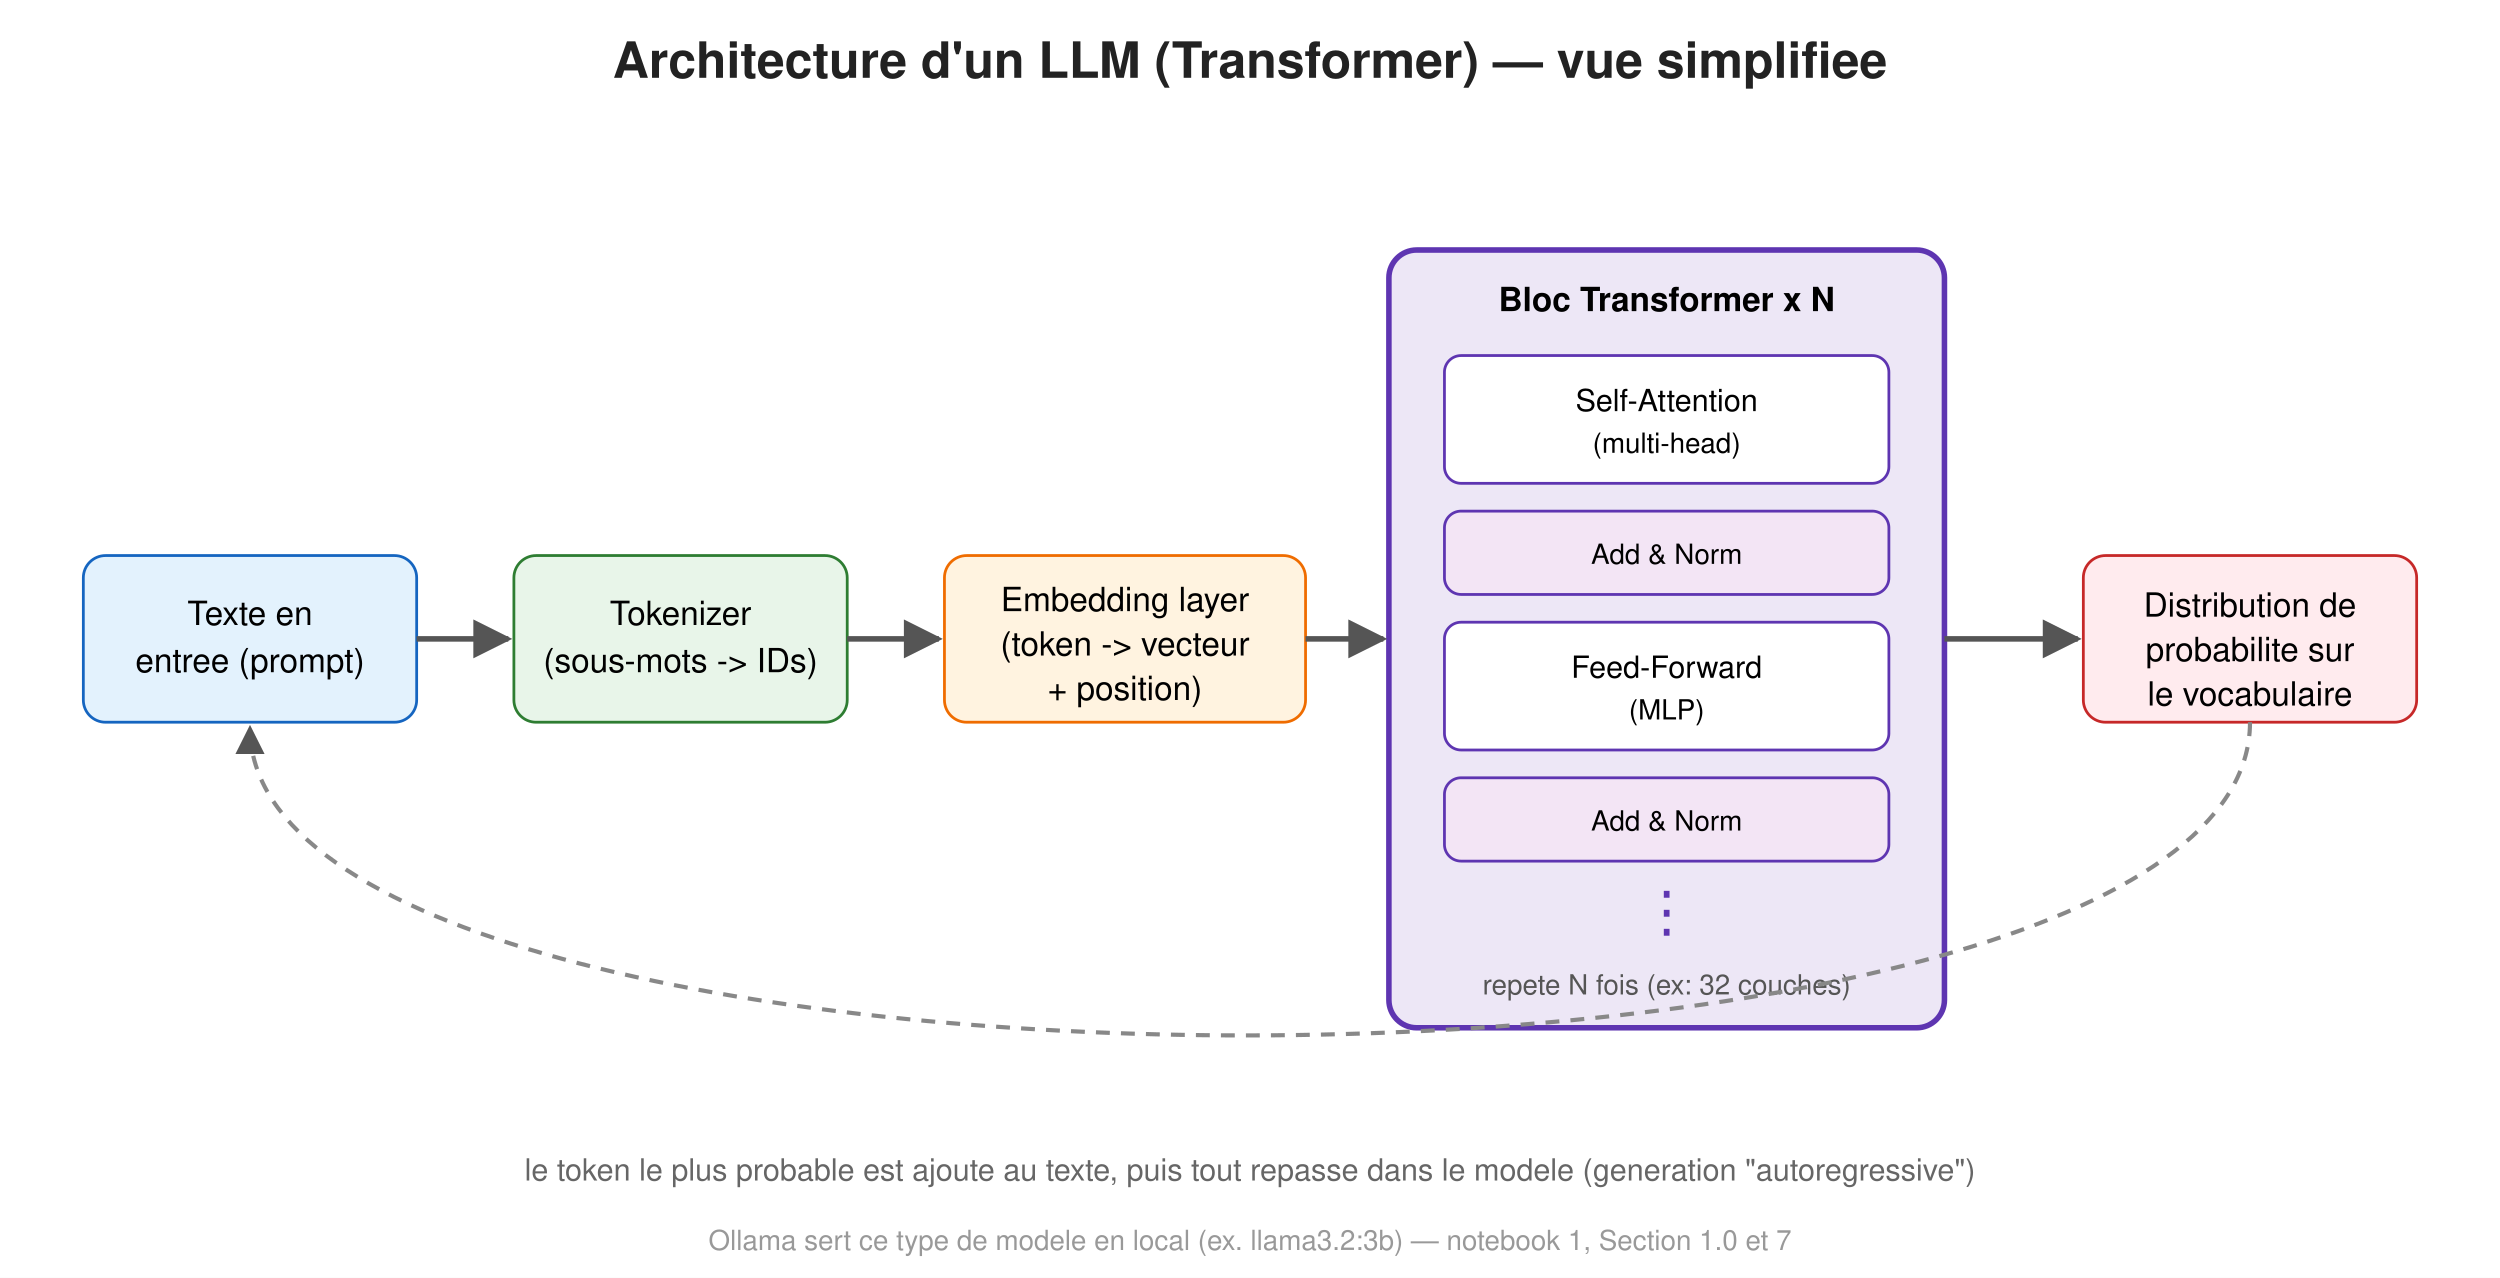
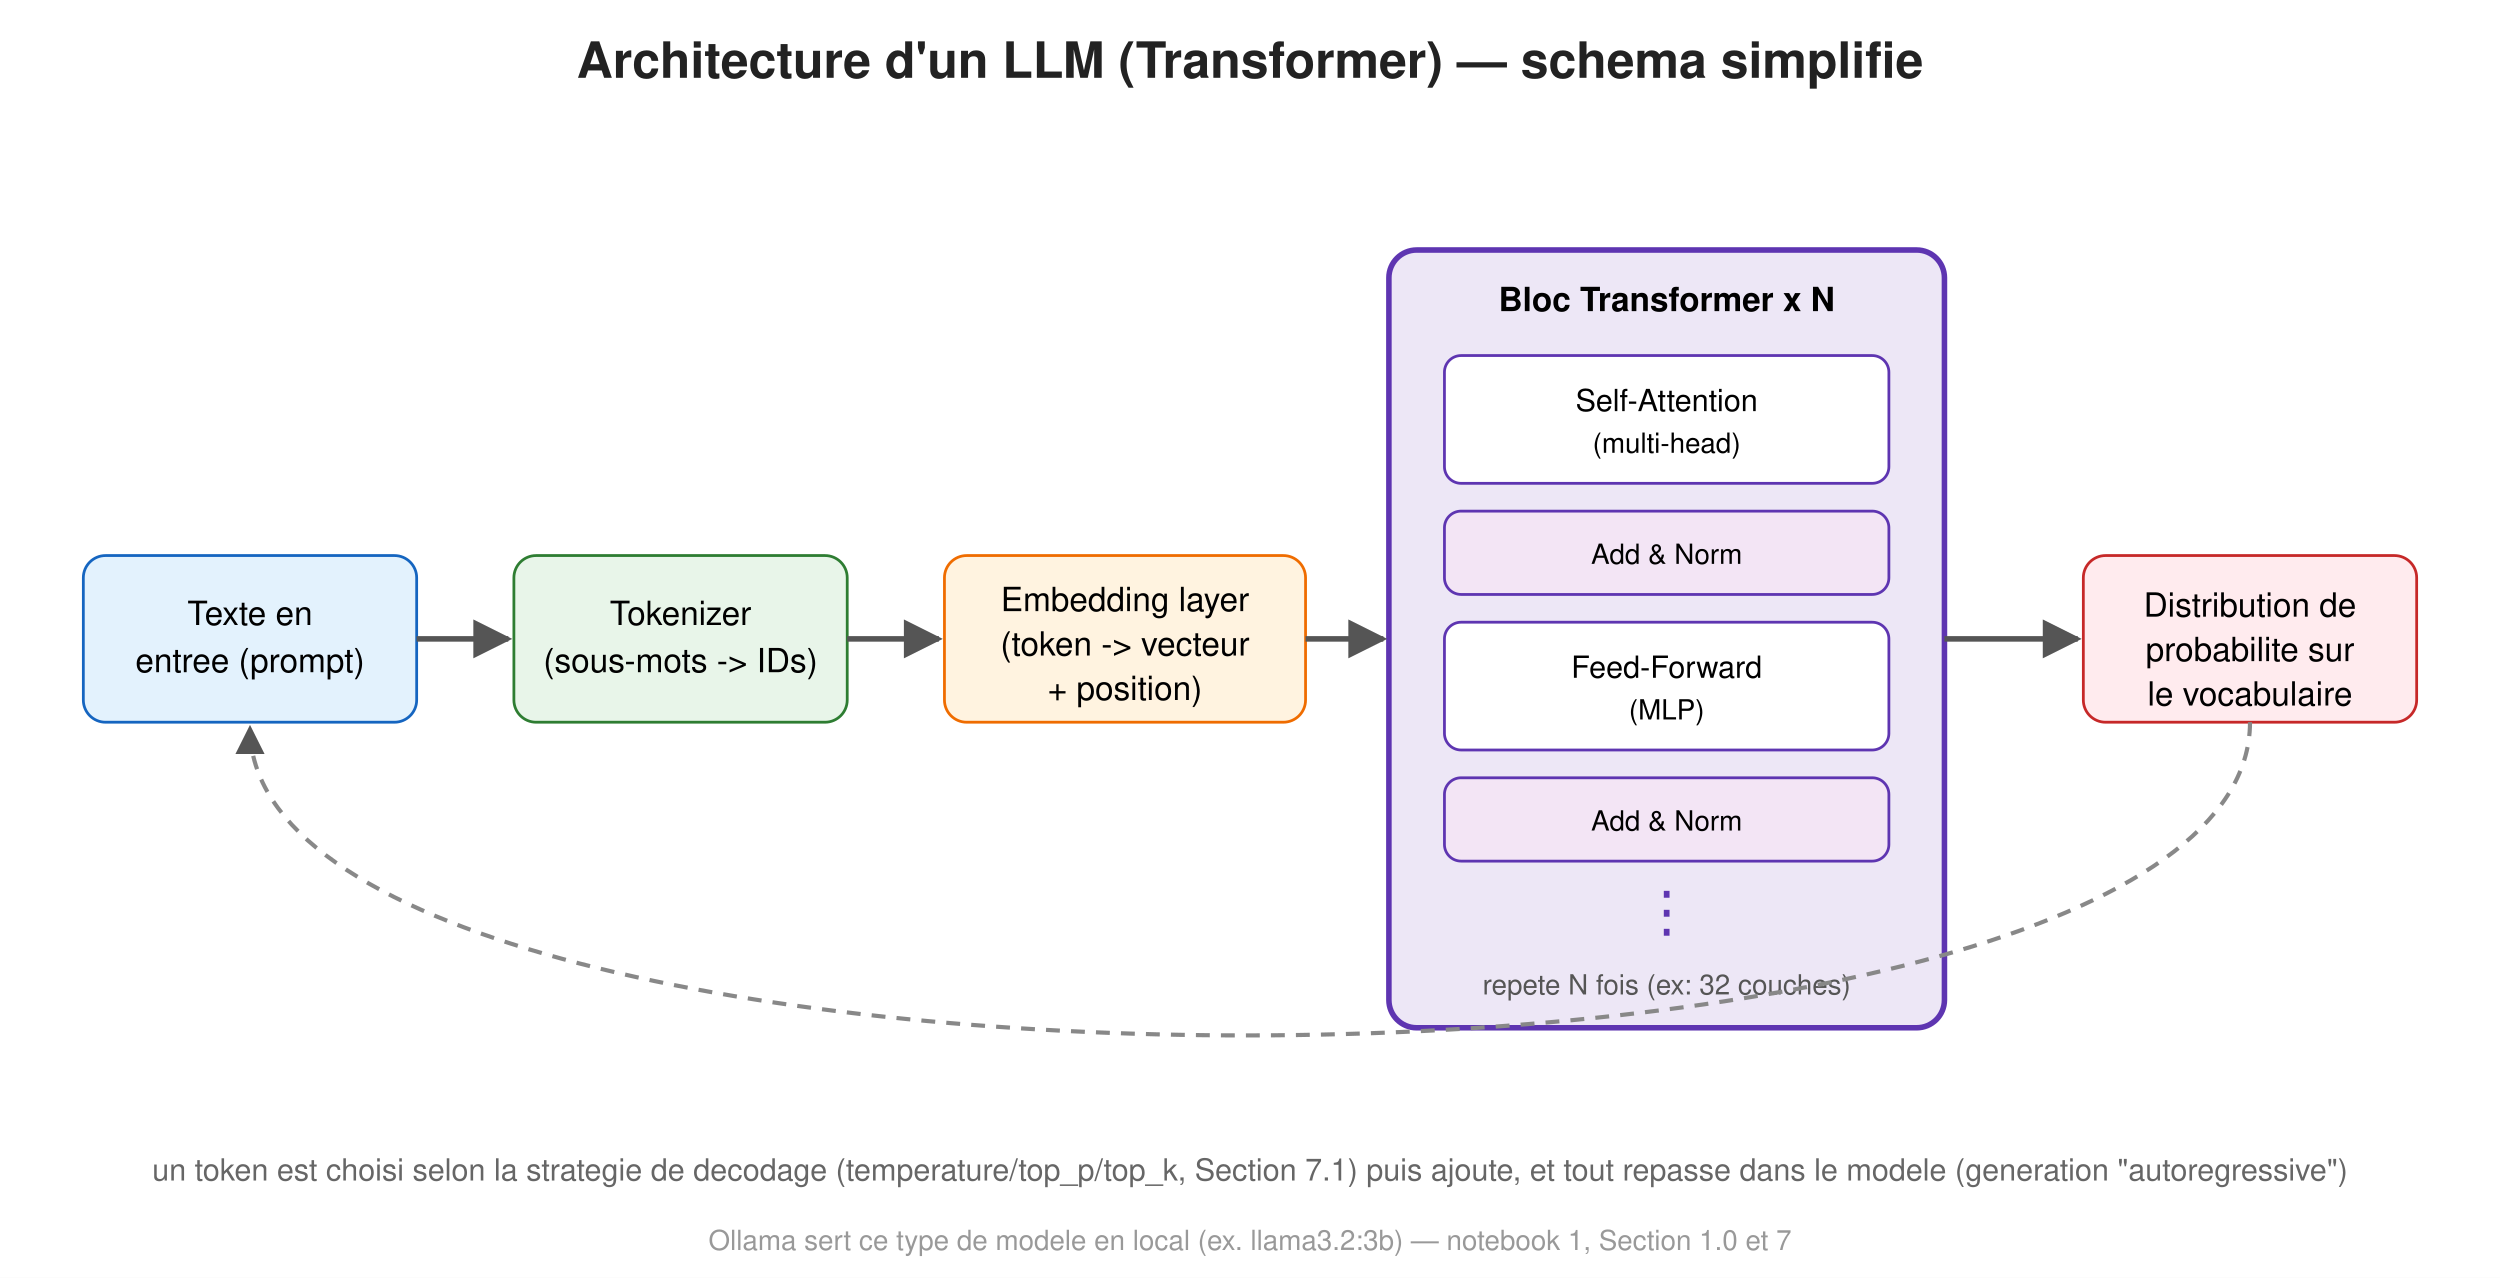
<svg xmlns="http://www.w3.org/2000/svg" viewBox="0 0 900 460" font-family="Helvetica, Arial, sans-serif">
  <defs>
    <marker id="arrow" viewBox="0 0 10 10" refX="9" refY="5" markerWidth="7" markerHeight="7" orient="auto-start-reverse">
      <path d="M0,0 L10,5 L0,10 z" fill="#555" />
    </marker>
  </defs>
  <rect width="900" height="460" fill="#ffffff" />
-   <text x="450" y="28" text-anchor="middle" font-size="18" font-weight="bold" fill="#222">Architecture d'un LLM (Transformer) — vue simplifiee</text>
+   <text x="450" y="28" text-anchor="middle" font-size="18" font-weight="bold" fill="#222">Architecture d'un LLM (Transformer) — schema simplifie</text>
  <rect x="30" y="200" width="120" height="60" rx="8" fill="#e3f2fd" stroke="#1565c0" />
  <text x="90" y="225" text-anchor="middle" font-size="12">Texte en</text>
  <text x="90" y="242" text-anchor="middle" font-size="12">entree (prompt)</text>
  <rect x="185" y="200" width="120" height="60" rx="8" fill="#e8f5e9" stroke="#2e7d32" />
  <text x="245" y="225" text-anchor="middle" font-size="12">Tokenizer</text>
  <text x="245" y="242" text-anchor="middle" font-size="12">(sous-mots -&gt; IDs)</text>
  <rect x="340" y="200" width="130" height="60" rx="8" fill="#fff3e0" stroke="#ef6c00" />
  <text x="405" y="220" text-anchor="middle" font-size="12">Embedding layer</text>
  <text x="405" y="236" text-anchor="middle" font-size="12">(token -&gt; vecteur</text>
  <text x="405" y="252" text-anchor="middle" font-size="12">+ position)</text>
  <g>
    <rect x="500" y="90" width="200" height="280" rx="10" fill="#ede7f6" stroke="#5e35b1" stroke-width="2" />
    <text x="600" y="112" text-anchor="middle" font-size="12" font-weight="bold">Bloc Transformer x N</text>
    <rect x="520" y="128" width="160" height="46" rx="6" fill="#fff" stroke="#5e35b1" />
    <text x="600" y="148" text-anchor="middle" font-size="11">Self-Attention</text>
    <text x="600" y="163" text-anchor="middle" font-size="10">(multi-head)</text>
    <rect x="520" y="184" width="160" height="30" rx="6" fill="#f3e5f5" stroke="#5e35b1" />
    <text x="600" y="203" text-anchor="middle" font-size="10">Add &amp; Norm</text>
    <rect x="520" y="224" width="160" height="46" rx="6" fill="#fff" stroke="#5e35b1" />
    <text x="600" y="244" text-anchor="middle" font-size="11">Feed-Forward</text>
    <text x="600" y="259" text-anchor="middle" font-size="10">(MLP)</text>
    <rect x="520" y="280" width="160" height="30" rx="6" fill="#f3e5f5" stroke="#5e35b1" />
    <text x="600" y="299" text-anchor="middle" font-size="10">Add &amp; Norm</text>
    <text x="600" y="335" text-anchor="middle" font-size="20" fill="#5e35b1">⋮</text>
    <text x="600" y="358" text-anchor="middle" font-size="10" fill="#555">repete N fois (ex: 32 couches)</text>
  </g>
  <rect x="750" y="200" width="120" height="60" rx="8" fill="#ffebee" stroke="#c62828" />
  <text x="810" y="222" text-anchor="middle" font-size="12">Distribution de</text>
  <text x="810" y="238" text-anchor="middle" font-size="12">probabilite sur</text>
  <text x="810" y="254" text-anchor="middle" font-size="12">le vocabulaire</text>
  <line x1="150" y1="230" x2="183" y2="230" stroke="#555" stroke-width="2" marker-end="url(#arrow)" />
  <line x1="305" y1="230" x2="338" y2="230" stroke="#555" stroke-width="2" marker-end="url(#arrow)" />
  <line x1="470" y1="230" x2="498" y2="230" stroke="#555" stroke-width="2" marker-end="url(#arrow)" />
  <line x1="700" y1="230" x2="748" y2="230" stroke="#555" stroke-width="2" marker-end="url(#arrow)" />
  <path d="M 810 260 C 810 410, 90 410, 90 262" fill="none" stroke="#888" stroke-width="1.5" stroke-dasharray="5,4" marker-end="url(#arrow)" />
-   <text x="450" y="425" text-anchor="middle" font-size="11" fill="#666">le token le plus probable est ajoute au texte, puis tout repasse dans le modele (generation "autoregressive")</text>
+   <text x="450" y="425" text-anchor="middle" font-size="11" fill="#666">un token est choisi selon la strategie de decodage (temperature/top_p/top_k, Section 7.1) puis ajoute, et tout repasse dans le modele (generation "autoregressive")</text>
  <text x="450" y="450" text-anchor="middle" font-size="10" fill="#999">Ollama sert ce type de modele en local (ex. llama3.2:3b) — notebook 1, Section 1.0 et 7</text>
</svg>
